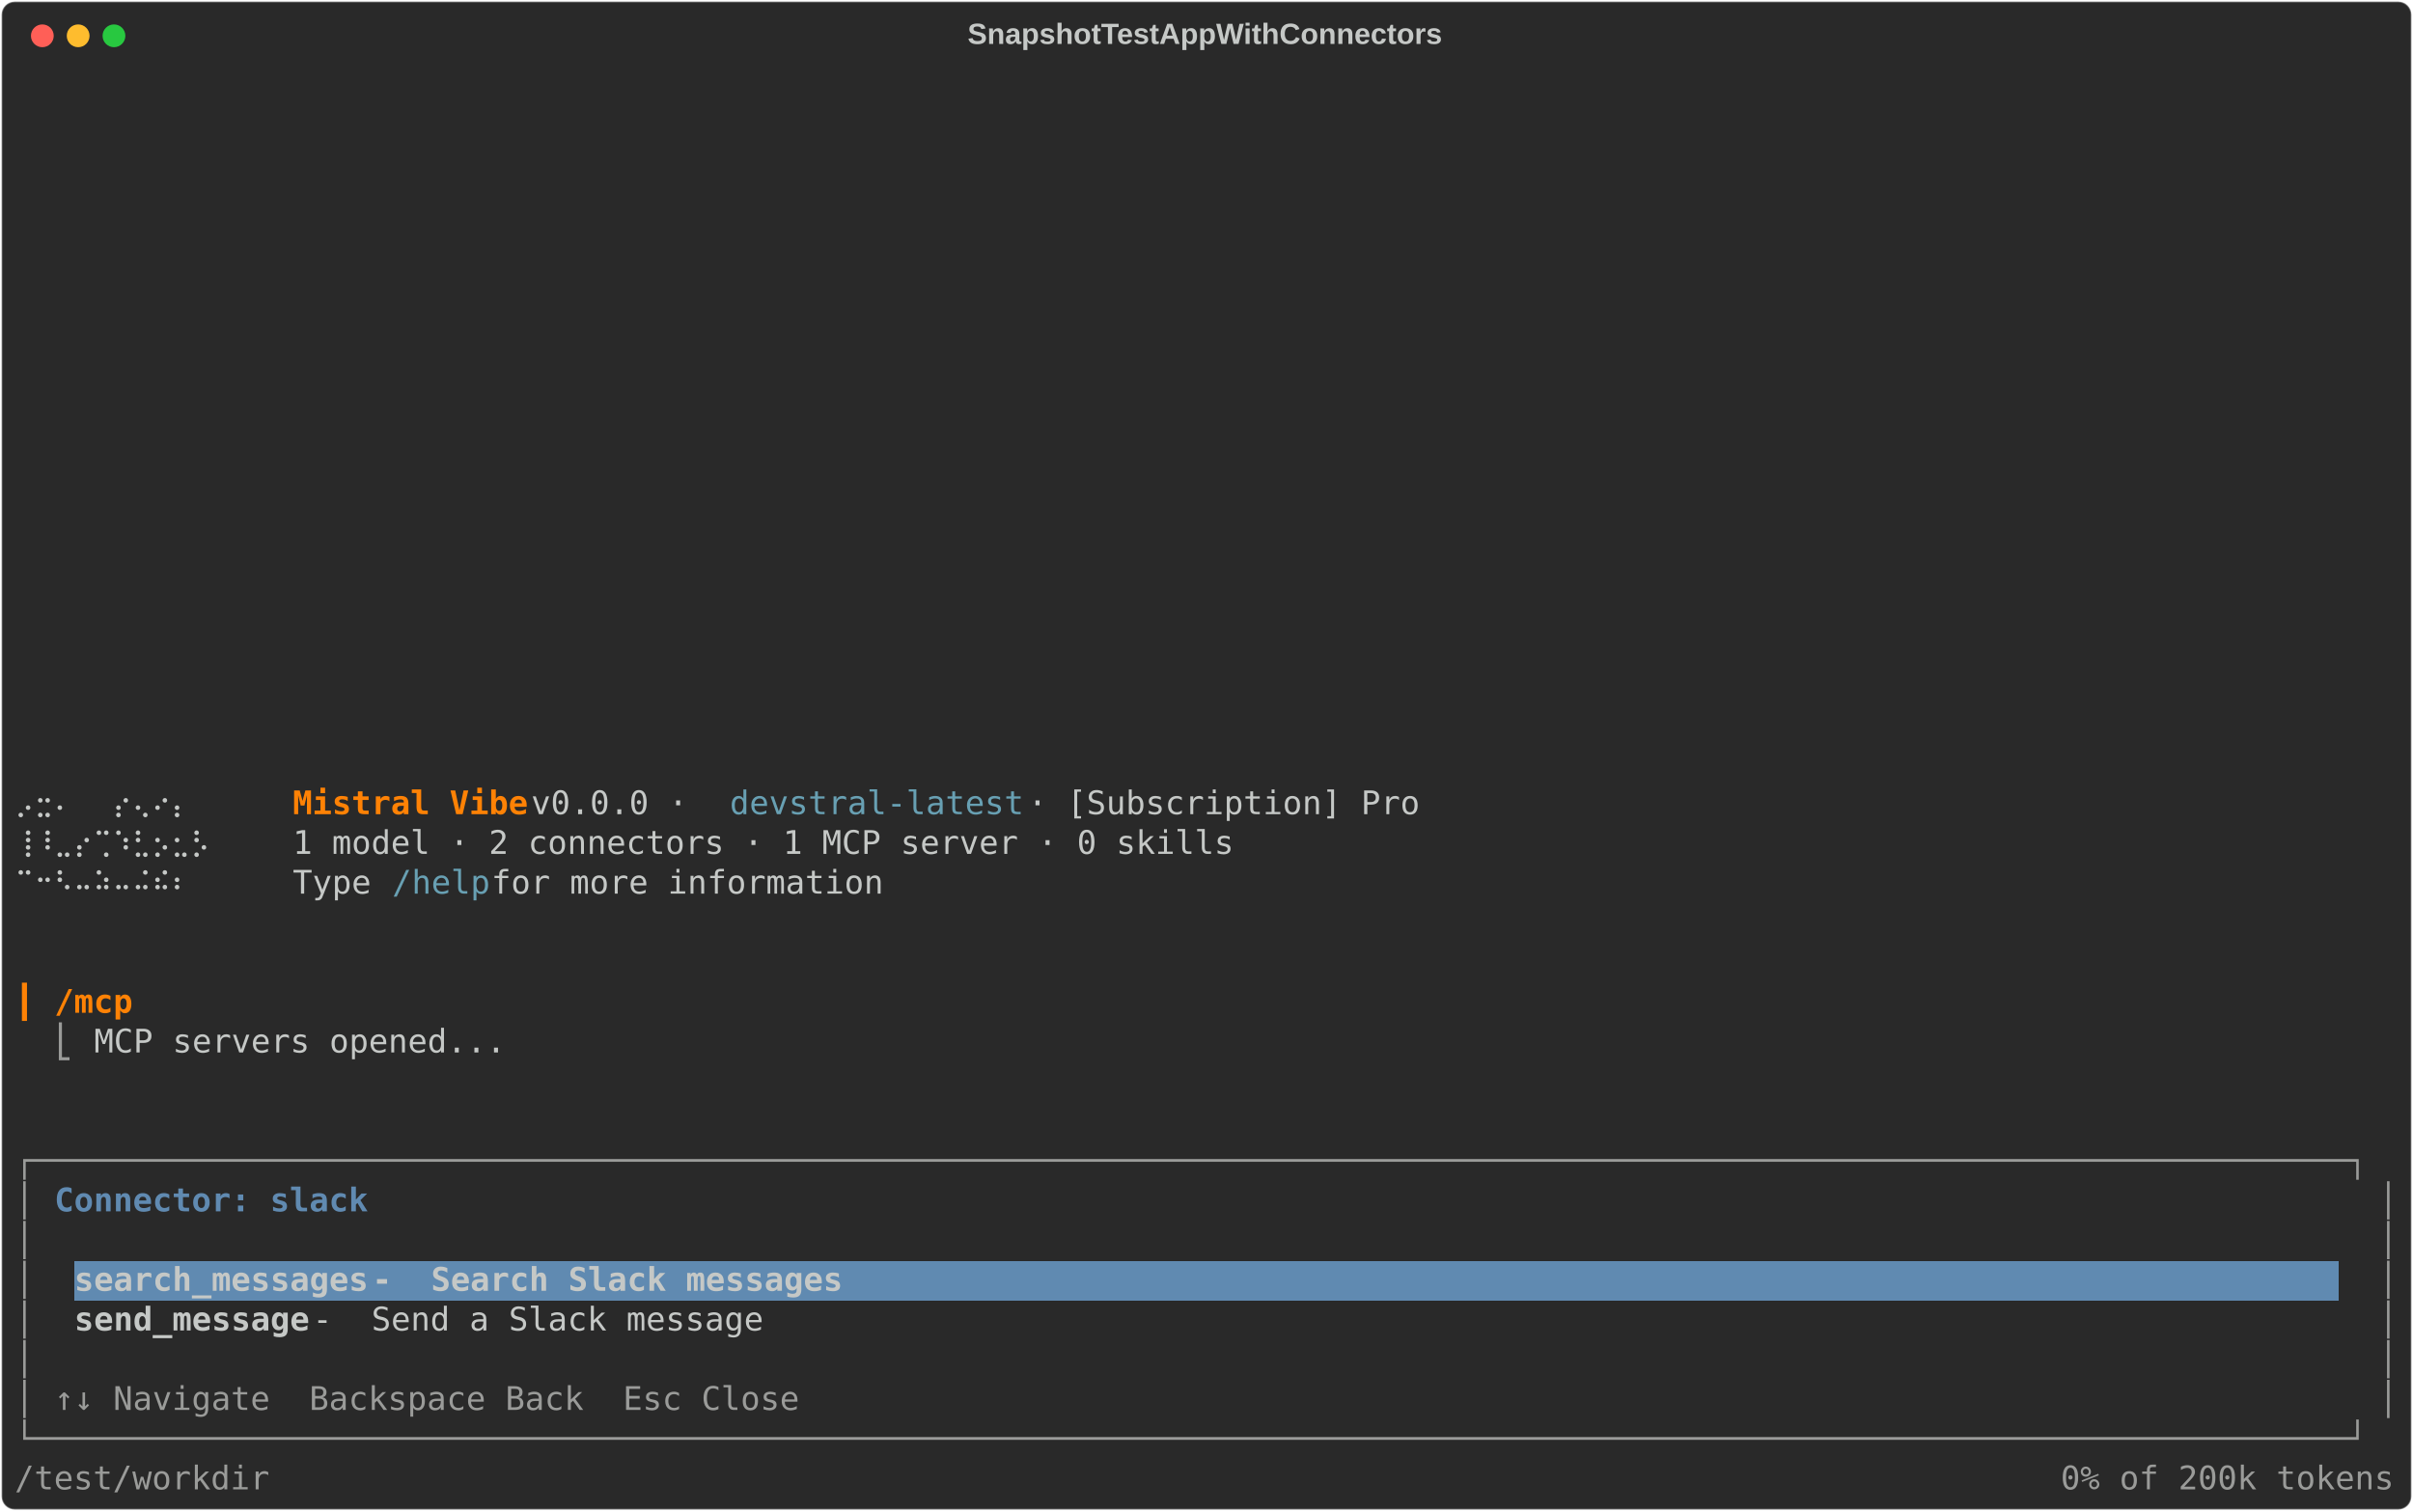
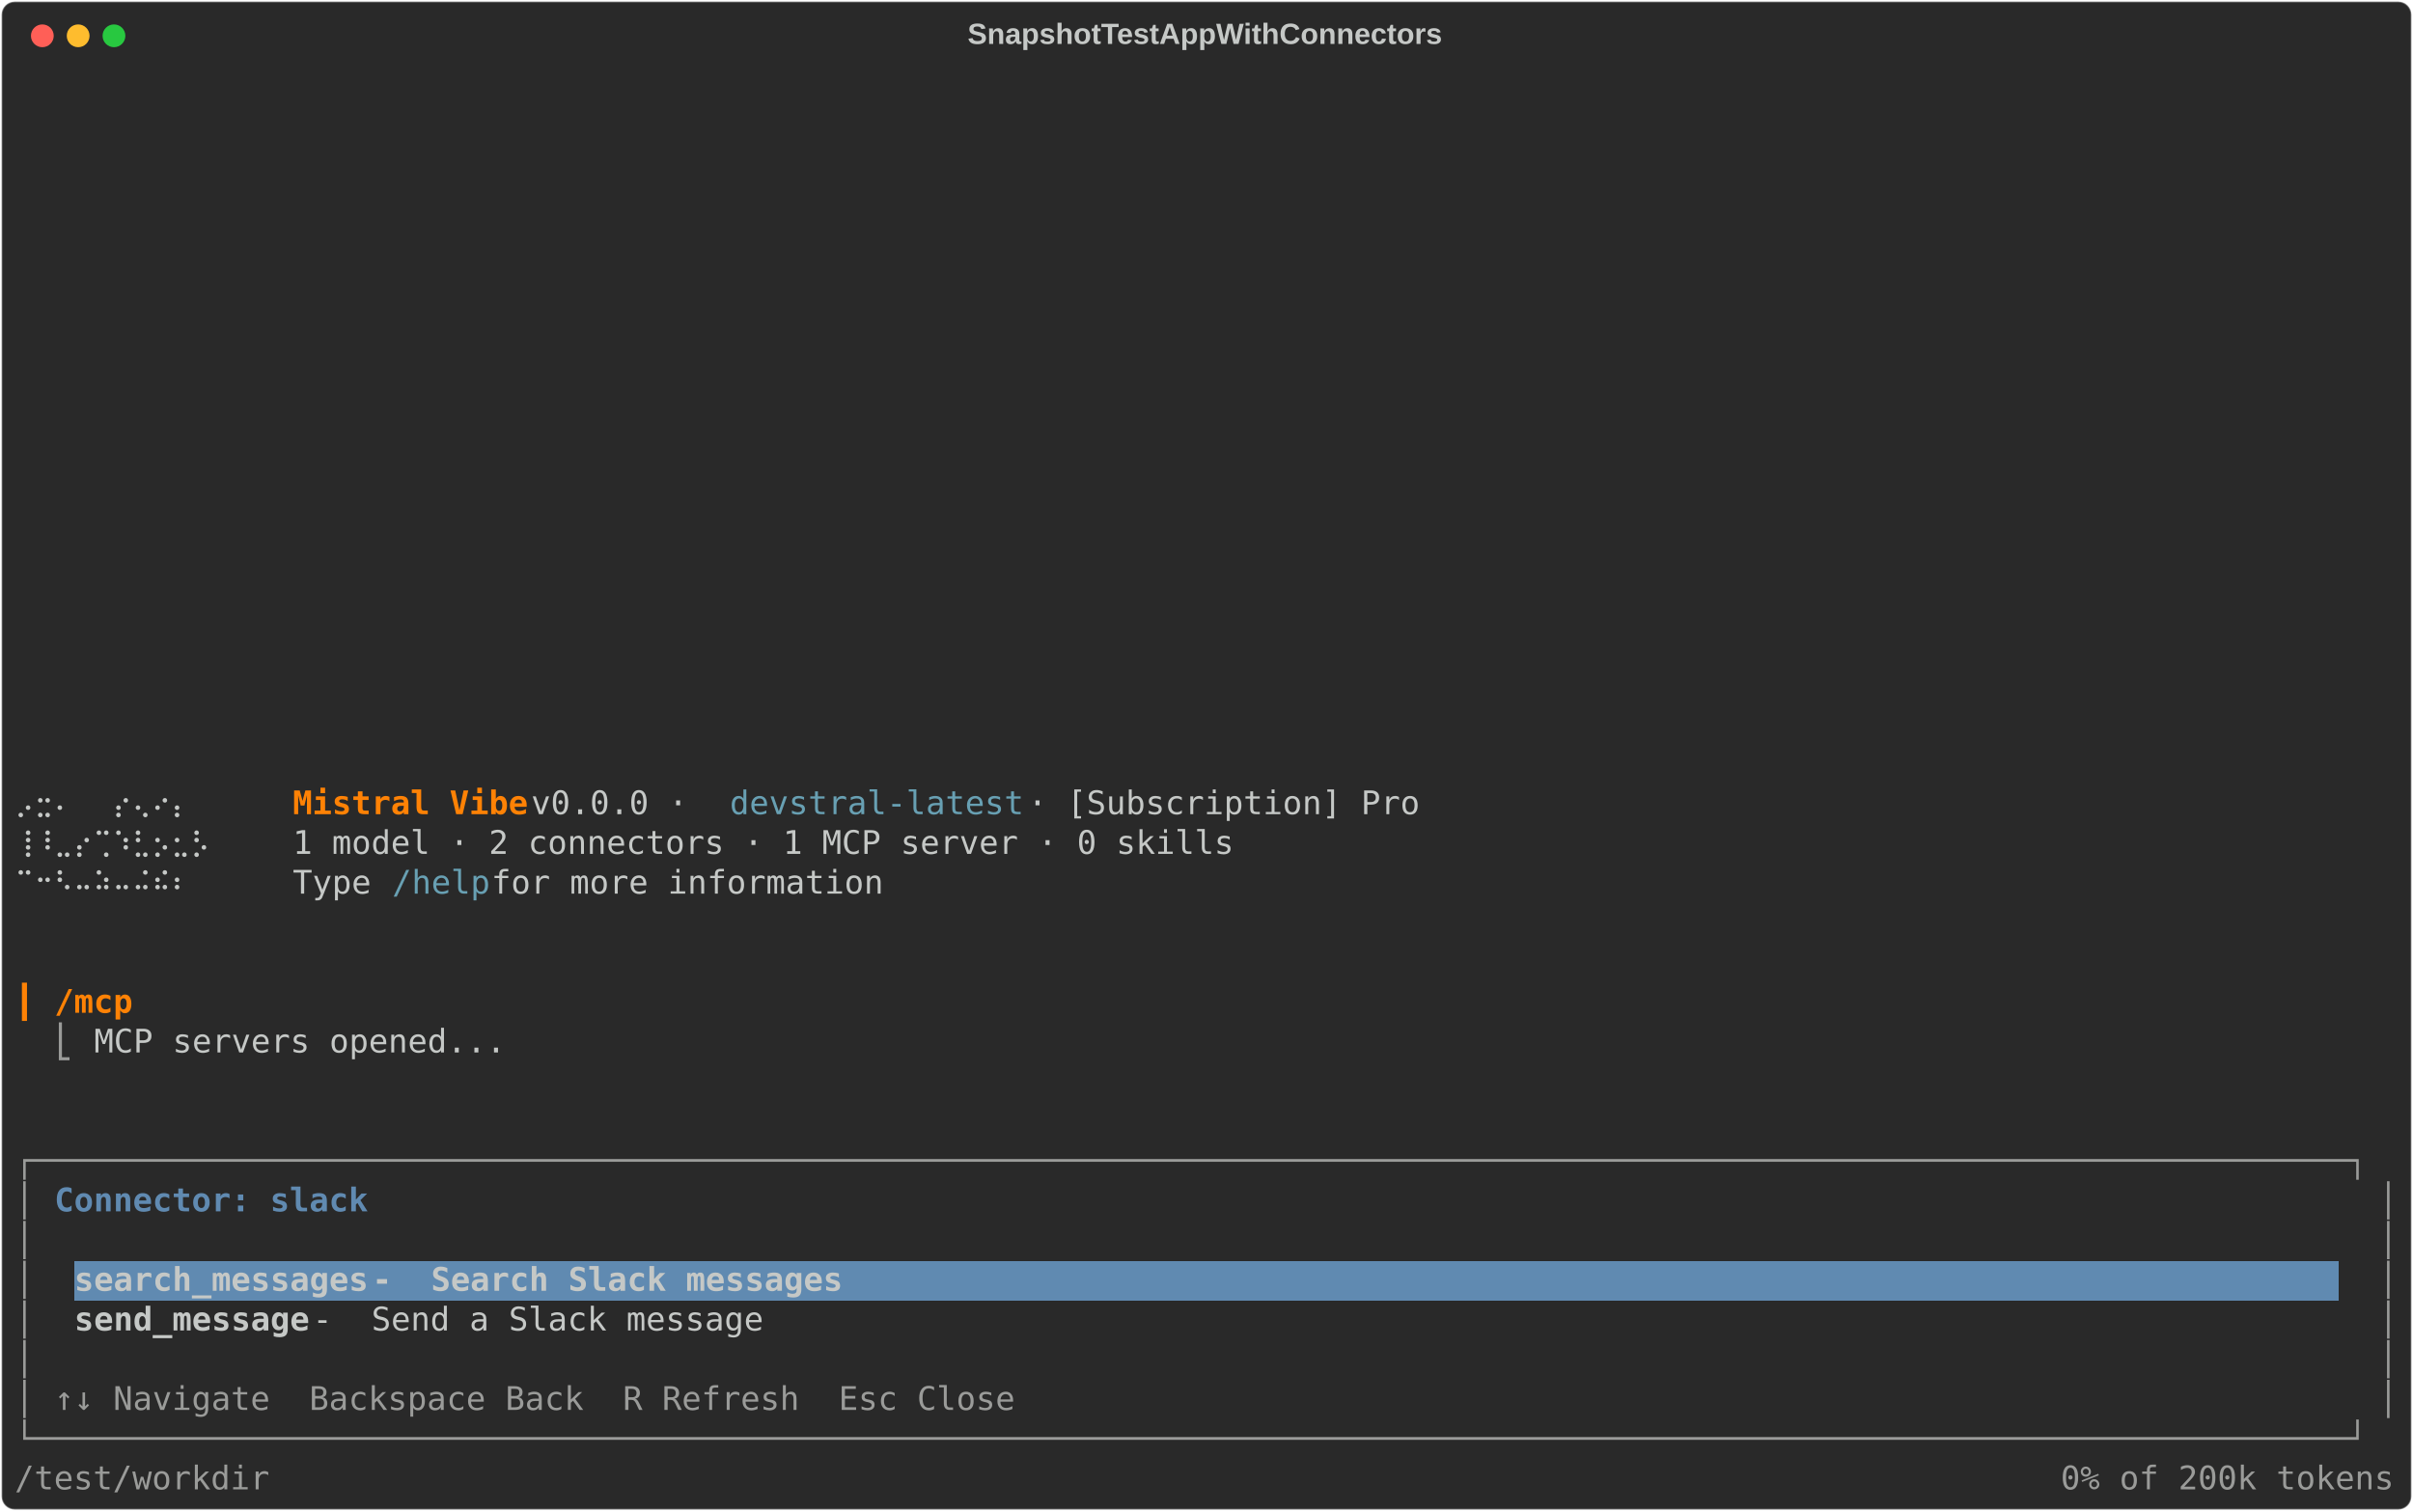
<svg xmlns="http://www.w3.org/2000/svg" class="rich-terminal" viewBox="0 0 1482 928.4">
  <style>

    @font-face {
        font-family: "Fira Code";
        src: local("FiraCode-Regular"),
                url("https://cdnjs.cloudflare.com/ajax/libs/firacode/6.2.0/woff2/FiraCode-Regular.woff2") format("woff2"),
                url("https://cdnjs.cloudflare.com/ajax/libs/firacode/6.2.0/woff/FiraCode-Regular.woff") format("woff");
        font-style: normal;
        font-weight: 400;
    }
    @font-face {
        font-family: "Fira Code";
        src: local("FiraCode-Bold"),
                url("https://cdnjs.cloudflare.com/ajax/libs/firacode/6.2.0/woff2/FiraCode-Bold.woff2") format("woff2"),
                url("https://cdnjs.cloudflare.com/ajax/libs/firacode/6.2.0/woff/FiraCode-Bold.woff") format("woff");
        font-style: bold;
        font-weight: 700;
    }

-     .terminal-matrix {
+     .terminal-1928557542-matrix {
        font-family: Fira Code, monospace;
        font-size: 20px;
        line-height: 24.4px;
        font-variant-east-asian: full-width;
    }

-     .terminal-title {
+     .terminal-1928557542-title {
        font-size: 18px;
        font-weight: bold;
        font-family: arial;
    }

-     .terminal-r1 { fill: #c5c8c6 }
- .terminal-r2 { fill: #ff8205;font-weight: bold }
- .terminal-r3 { fill: #68a0b3 }
- .terminal-r4 { fill: #ff8205 }
- .terminal-r5 { fill: #9a9b99 }
- .terminal-r6 { fill: #608ab1;font-weight: bold }
- .terminal-r7 { fill: #c5c8c6;font-weight: bold }
+     .terminal-1928557542-r1 { fill: #c5c8c6 }
+ .terminal-1928557542-r2 { fill: #ff8205;font-weight: bold }
+ .terminal-1928557542-r3 { fill: #68a0b3 }
+ .terminal-1928557542-r4 { fill: #ff8205 }
+ .terminal-1928557542-r5 { fill: #9a9b99 }
+ .terminal-1928557542-r6 { fill: #608ab1;font-weight: bold }
+ .terminal-1928557542-r7 { fill: #c5c8c6;font-weight: bold }
    </style>
  <defs>
-     <clipPath id="terminal-clip-terminal">
+     <clipPath id="terminal-1928557542-clip-terminal">
      <rect x="0" y="0" width="1463.0" height="877.4" />
    </clipPath>
-     <clipPath id="terminal-line-0">
+     <clipPath id="terminal-1928557542-line-0">
      <rect x="0" y="1.5" width="1464" height="24.65" />
    </clipPath>
-     <clipPath id="terminal-line-1">
+     <clipPath id="terminal-1928557542-line-1">
      <rect x="0" y="25.9" width="1464" height="24.65" />
    </clipPath>
-     <clipPath id="terminal-line-2">
+     <clipPath id="terminal-1928557542-line-2">
      <rect x="0" y="50.3" width="1464" height="24.65" />
    </clipPath>
-     <clipPath id="terminal-line-3">
+     <clipPath id="terminal-1928557542-line-3">
      <rect x="0" y="74.7" width="1464" height="24.65" />
    </clipPath>
-     <clipPath id="terminal-line-4">
+     <clipPath id="terminal-1928557542-line-4">
      <rect x="0" y="99.1" width="1464" height="24.65" />
    </clipPath>
-     <clipPath id="terminal-line-5">
+     <clipPath id="terminal-1928557542-line-5">
      <rect x="0" y="123.5" width="1464" height="24.65" />
    </clipPath>
-     <clipPath id="terminal-line-6">
+     <clipPath id="terminal-1928557542-line-6">
      <rect x="0" y="147.9" width="1464" height="24.65" />
    </clipPath>
-     <clipPath id="terminal-line-7">
+     <clipPath id="terminal-1928557542-line-7">
      <rect x="0" y="172.3" width="1464" height="24.65" />
    </clipPath>
-     <clipPath id="terminal-line-8">
+     <clipPath id="terminal-1928557542-line-8">
      <rect x="0" y="196.7" width="1464" height="24.65" />
    </clipPath>
-     <clipPath id="terminal-line-9">
+     <clipPath id="terminal-1928557542-line-9">
      <rect x="0" y="221.1" width="1464" height="24.65" />
    </clipPath>
-     <clipPath id="terminal-line-10">
+     <clipPath id="terminal-1928557542-line-10">
      <rect x="0" y="245.5" width="1464" height="24.65" />
    </clipPath>
-     <clipPath id="terminal-line-11">
+     <clipPath id="terminal-1928557542-line-11">
      <rect x="0" y="269.9" width="1464" height="24.65" />
    </clipPath>
-     <clipPath id="terminal-line-12">
+     <clipPath id="terminal-1928557542-line-12">
      <rect x="0" y="294.3" width="1464" height="24.65" />
    </clipPath>
-     <clipPath id="terminal-line-13">
+     <clipPath id="terminal-1928557542-line-13">
      <rect x="0" y="318.7" width="1464" height="24.65" />
    </clipPath>
-     <clipPath id="terminal-line-14">
+     <clipPath id="terminal-1928557542-line-14">
      <rect x="0" y="343.1" width="1464" height="24.65" />
    </clipPath>
-     <clipPath id="terminal-line-15">
+     <clipPath id="terminal-1928557542-line-15">
      <rect x="0" y="367.5" width="1464" height="24.65" />
    </clipPath>
-     <clipPath id="terminal-line-16">
+     <clipPath id="terminal-1928557542-line-16">
      <rect x="0" y="391.9" width="1464" height="24.65" />
    </clipPath>
-     <clipPath id="terminal-line-17">
+     <clipPath id="terminal-1928557542-line-17">
      <rect x="0" y="416.3" width="1464" height="24.65" />
    </clipPath>
-     <clipPath id="terminal-line-18">
+     <clipPath id="terminal-1928557542-line-18">
      <rect x="0" y="440.7" width="1464" height="24.65" />
    </clipPath>
-     <clipPath id="terminal-line-19">
+     <clipPath id="terminal-1928557542-line-19">
      <rect x="0" y="465.1" width="1464" height="24.65" />
    </clipPath>
-     <clipPath id="terminal-line-20">
+     <clipPath id="terminal-1928557542-line-20">
      <rect x="0" y="489.5" width="1464" height="24.65" />
    </clipPath>
-     <clipPath id="terminal-line-21">
+     <clipPath id="terminal-1928557542-line-21">
      <rect x="0" y="513.9" width="1464" height="24.65" />
    </clipPath>
-     <clipPath id="terminal-line-22">
+     <clipPath id="terminal-1928557542-line-22">
      <rect x="0" y="538.3" width="1464" height="24.65" />
    </clipPath>
-     <clipPath id="terminal-line-23">
+     <clipPath id="terminal-1928557542-line-23">
      <rect x="0" y="562.7" width="1464" height="24.65" />
    </clipPath>
-     <clipPath id="terminal-line-24">
+     <clipPath id="terminal-1928557542-line-24">
      <rect x="0" y="587.1" width="1464" height="24.65" />
    </clipPath>
-     <clipPath id="terminal-line-25">
+     <clipPath id="terminal-1928557542-line-25">
      <rect x="0" y="611.5" width="1464" height="24.65" />
    </clipPath>
-     <clipPath id="terminal-line-26">
+     <clipPath id="terminal-1928557542-line-26">
      <rect x="0" y="635.9" width="1464" height="24.65" />
    </clipPath>
-     <clipPath id="terminal-line-27">
+     <clipPath id="terminal-1928557542-line-27">
      <rect x="0" y="660.3" width="1464" height="24.65" />
    </clipPath>
-     <clipPath id="terminal-line-28">
+     <clipPath id="terminal-1928557542-line-28">
      <rect x="0" y="684.7" width="1464" height="24.65" />
    </clipPath>
-     <clipPath id="terminal-line-29">
+     <clipPath id="terminal-1928557542-line-29">
      <rect x="0" y="709.1" width="1464" height="24.65" />
    </clipPath>
-     <clipPath id="terminal-line-30">
+     <clipPath id="terminal-1928557542-line-30">
      <rect x="0" y="733.5" width="1464" height="24.65" />
    </clipPath>
-     <clipPath id="terminal-line-31">
+     <clipPath id="terminal-1928557542-line-31">
      <rect x="0" y="757.9" width="1464" height="24.65" />
    </clipPath>
-     <clipPath id="terminal-line-32">
+     <clipPath id="terminal-1928557542-line-32">
      <rect x="0" y="782.3" width="1464" height="24.65" />
    </clipPath>
-     <clipPath id="terminal-line-33">
+     <clipPath id="terminal-1928557542-line-33">
      <rect x="0" y="806.7" width="1464" height="24.65" />
    </clipPath>
-     <clipPath id="terminal-line-34">
+     <clipPath id="terminal-1928557542-line-34">
      <rect x="0" y="831.1" width="1464" height="24.65" />
    </clipPath>
  </defs>
  <rect fill="#292929" stroke="rgba(255,255,255,0.35)" stroke-width="1" x="1" y="1" width="1480" height="926.4" rx="8" />
-   <text class="terminal-title" fill="#c5c8c6" text-anchor="middle" x="740" y="27">SnapshotTestAppWithConnectors</text>
+   <text class="terminal-1928557542-title" fill="#c5c8c6" text-anchor="middle" x="740" y="27">SnapshotTestAppWithConnectors</text>
  <g transform="translate(26,22)">
    <circle cx="0" cy="0" r="7" fill="#ff5f57" />
    <circle cx="22" cy="0" r="7" fill="#febc2e" />
    <circle cx="44" cy="0" r="7" fill="#28c840" />
  </g>
-   <g transform="translate(9, 41)" clip-path="url(#terminal-clip-terminal)">
+   <g transform="translate(9, 41)" clip-path="url(#terminal-1928557542-clip-terminal)">
    <rect fill="#608ab1" x="36.6" y="733.5" width="183" height="24.65" shape-rendering="crispEdges" />
    <rect fill="#608ab1" x="219.6" y="733.5" width="317.2" height="24.65" shape-rendering="crispEdges" />
    <rect fill="#608ab1" x="536.8" y="733.5" width="890.6" height="24.65" shape-rendering="crispEdges" />
-     <g class="terminal-matrix">
-       <text class="terminal-r1" x="1464" y="20" textLength="12.2" clip-path="url(#terminal-line-0)">
- </text>
-       <text class="terminal-r1" x="1464" y="44.4" textLength="12.2" clip-path="url(#terminal-line-1)">
- </text>
-       <text class="terminal-r1" x="1464" y="68.8" textLength="12.2" clip-path="url(#terminal-line-2)">
- </text>
-       <text class="terminal-r1" x="1464" y="93.2" textLength="12.2" clip-path="url(#terminal-line-3)">
- </text>
-       <text class="terminal-r1" x="1464" y="117.6" textLength="12.2" clip-path="url(#terminal-line-4)">
- </text>
-       <text class="terminal-r1" x="1464" y="142" textLength="12.2" clip-path="url(#terminal-line-5)">
- </text>
-       <text class="terminal-r1" x="1464" y="166.4" textLength="12.2" clip-path="url(#terminal-line-6)">
- </text>
-       <text class="terminal-r1" x="1464" y="190.8" textLength="12.2" clip-path="url(#terminal-line-7)">
- </text>
-       <text class="terminal-r1" x="1464" y="215.2" textLength="12.2" clip-path="url(#terminal-line-8)">
- </text>
-       <text class="terminal-r1" x="1464" y="239.6" textLength="12.2" clip-path="url(#terminal-line-9)">
- </text>
-       <text class="terminal-r1" x="1464" y="264" textLength="12.2" clip-path="url(#terminal-line-10)">
- </text>
-       <text class="terminal-r1" x="1464" y="288.4" textLength="12.2" clip-path="url(#terminal-line-11)">
- </text>
-       <text class="terminal-r1" x="1464" y="312.8" textLength="12.2" clip-path="url(#terminal-line-12)">
- </text>
-       <text class="terminal-r1" x="1464" y="337.2" textLength="12.2" clip-path="url(#terminal-line-13)">
- </text>
-       <text class="terminal-r1" x="1464" y="361.6" textLength="12.2" clip-path="url(#terminal-line-14)">
- </text>
-       <text class="terminal-r1" x="1464" y="386" textLength="12.2" clip-path="url(#terminal-line-15)">
- </text>
-       <text class="terminal-r1" x="1464" y="410.4" textLength="12.2" clip-path="url(#terminal-line-16)">
- </text>
-       <text class="terminal-r1" x="1464" y="434.8" textLength="12.2" clip-path="url(#terminal-line-17)">
- </text>
-       <text class="terminal-r1" x="0" y="459.2" textLength="134.2" clip-path="url(#terminal-line-18)">  ⡠⣒⠄  ⡔⢄⠔⡄</text>
-       <text class="terminal-r2" x="170.8" y="459.2" textLength="146.4" clip-path="url(#terminal-line-18)">Mistral Vibe</text>
-       <text class="terminal-r1" x="317.2" y="459.2" textLength="122" clip-path="url(#terminal-line-18)"> v0.0.0 · </text>
-       <text class="terminal-r3" x="439.2" y="459.2" textLength="183" clip-path="url(#terminal-line-18)">devstral-latest</text>
-       <text class="terminal-r1" x="622.2" y="459.2" textLength="256.2" clip-path="url(#terminal-line-18)"> · [Subscription] Pro</text>
-       <text class="terminal-r1" x="1464" y="459.2" textLength="12.2" clip-path="url(#terminal-line-18)">
- </text>
-       <text class="terminal-r1" x="0" y="483.6" textLength="134.2" clip-path="url(#terminal-line-19)"> ⢸⠸⣀⡔⢉⠱⣃⡢⣂⡣</text>
-       <text class="terminal-r1" x="170.8" y="483.6" textLength="585.6" clip-path="url(#terminal-line-19)">1 model · 2 connectors · 1 MCP server · 0 skills</text>
-       <text class="terminal-r1" x="1464" y="483.6" textLength="12.2" clip-path="url(#terminal-line-19)">
- </text>
-       <text class="terminal-r1" x="0" y="508" textLength="134.2" clip-path="url(#terminal-line-20)">  ⠉⠒⠣⠤⠵⠤⠬⠮⠆</text>
-       <text class="terminal-r1" x="170.8" y="508" textLength="61" clip-path="url(#terminal-line-20)">Type </text>
-       <text class="terminal-r3" x="231.8" y="508" textLength="61" clip-path="url(#terminal-line-20)">/help</text>
-       <text class="terminal-r1" x="292.8" y="508" textLength="256.2" clip-path="url(#terminal-line-20)"> for more information</text>
-       <text class="terminal-r1" x="1464" y="508" textLength="12.2" clip-path="url(#terminal-line-20)">
- </text>
-       <text class="terminal-r1" x="1464" y="532.4" textLength="12.2" clip-path="url(#terminal-line-21)">
- </text>
-       <text class="terminal-r1" x="1464" y="556.8" textLength="12.2" clip-path="url(#terminal-line-22)">
- </text>
-       <text class="terminal-r4" x="0" y="581.2" textLength="12.2" clip-path="url(#terminal-line-23)">┃</text>
-       <text class="terminal-r2" x="24.4" y="581.2" textLength="48.8" clip-path="url(#terminal-line-23)">/mcp</text>
-       <text class="terminal-r1" x="1464" y="581.2" textLength="12.2" clip-path="url(#terminal-line-23)">
- </text>
-       <text class="terminal-r5" x="24.4" y="605.6" textLength="12.2" clip-path="url(#terminal-line-24)">⎣</text>
-       <text class="terminal-r1" x="48.8" y="605.6" textLength="256.2" clip-path="url(#terminal-line-24)">MCP servers opened...</text>
-       <text class="terminal-r1" x="1464" y="605.6" textLength="12.2" clip-path="url(#terminal-line-24)">
- </text>
-       <text class="terminal-r1" x="1464" y="630" textLength="12.2" clip-path="url(#terminal-line-25)">
- </text>
-       <text class="terminal-r1" x="1464" y="654.4" textLength="12.2" clip-path="url(#terminal-line-26)">
- </text>
-       <text class="terminal-r5" x="0" y="678.8" textLength="1464" clip-path="url(#terminal-line-27)">┌──────────────────────────────────────────────────────────────────────────────────────────────────────────────────────┐</text>
-       <text class="terminal-r1" x="1464" y="678.8" textLength="12.2" clip-path="url(#terminal-line-27)">
- </text>
-       <text class="terminal-r5" x="0" y="703.2" textLength="12.2" clip-path="url(#terminal-line-28)">│</text>
-       <text class="terminal-r6" x="24.4" y="703.2" textLength="195.2" clip-path="url(#terminal-line-28)">Connector: slack</text>
-       <text class="terminal-r5" x="1451.8" y="703.2" textLength="12.2" clip-path="url(#terminal-line-28)">│</text>
-       <text class="terminal-r1" x="1464" y="703.2" textLength="12.2" clip-path="url(#terminal-line-28)">
- </text>
-       <text class="terminal-r5" x="0" y="727.6" textLength="12.2" clip-path="url(#terminal-line-29)">│</text>
-       <text class="terminal-r5" x="1451.8" y="727.6" textLength="12.2" clip-path="url(#terminal-line-29)">│</text>
-       <text class="terminal-r1" x="1464" y="727.6" textLength="12.2" clip-path="url(#terminal-line-29)">
- </text>
-       <text class="terminal-r5" x="0" y="752" textLength="12.2" clip-path="url(#terminal-line-30)">│</text>
-       <text class="terminal-r7" x="36.6" y="752" textLength="183" clip-path="url(#terminal-line-30)">search_messages</text>
-       <text class="terminal-r7" x="219.6" y="752" textLength="317.2" clip-path="url(#terminal-line-30)">  -  Search Slack messages</text>
-       <text class="terminal-r5" x="1451.8" y="752" textLength="12.2" clip-path="url(#terminal-line-30)">│</text>
-       <text class="terminal-r1" x="1464" y="752" textLength="12.2" clip-path="url(#terminal-line-30)">
- </text>
-       <text class="terminal-r5" x="0" y="776.4" textLength="12.2" clip-path="url(#terminal-line-31)">│</text>
-       <text class="terminal-r7" x="36.6" y="776.4" textLength="146.4" clip-path="url(#terminal-line-31)">send_message</text>
-       <text class="terminal-r1" x="183" y="776.4" textLength="305" clip-path="url(#terminal-line-31)">  -  Send a Slack message</text>
-       <text class="terminal-r5" x="1451.8" y="776.4" textLength="12.2" clip-path="url(#terminal-line-31)">│</text>
-       <text class="terminal-r1" x="1464" y="776.4" textLength="12.2" clip-path="url(#terminal-line-31)">
- </text>
-       <text class="terminal-r5" x="0" y="800.8" textLength="12.2" clip-path="url(#terminal-line-32)">│</text>
-       <text class="terminal-r5" x="1451.8" y="800.8" textLength="12.2" clip-path="url(#terminal-line-32)">│</text>
-       <text class="terminal-r1" x="1464" y="800.8" textLength="12.2" clip-path="url(#terminal-line-32)">
- </text>
-       <text class="terminal-r5" x="0" y="825.2" textLength="12.2" clip-path="url(#terminal-line-33)">│</text>
-       <text class="terminal-r5" x="24.4" y="825.2" textLength="463.6" clip-path="url(#terminal-line-33)">↑↓ Navigate  Backspace Back  Esc Close</text>
-       <text class="terminal-r5" x="1451.8" y="825.2" textLength="12.2" clip-path="url(#terminal-line-33)">│</text>
-       <text class="terminal-r1" x="1464" y="825.2" textLength="12.2" clip-path="url(#terminal-line-33)">
- </text>
-       <text class="terminal-r5" x="0" y="849.6" textLength="1464" clip-path="url(#terminal-line-34)">└──────────────────────────────────────────────────────────────────────────────────────────────────────────────────────┘</text>
-       <text class="terminal-r1" x="1464" y="849.6" textLength="12.2" clip-path="url(#terminal-line-34)">
- </text>
-       <text class="terminal-r5" x="0" y="874" textLength="158.6" clip-path="url(#terminal-line-35)">/test/workdir</text>
-       <text class="terminal-r5" x="1256.6" y="874" textLength="207.4" clip-path="url(#terminal-line-35)">0% of 200k tokens</text>
+     <g class="terminal-1928557542-matrix">
+       <text class="terminal-1928557542-r1" x="1464" y="20" textLength="12.2" clip-path="url(#terminal-1928557542-line-0)">
+ </text>
+       <text class="terminal-1928557542-r1" x="1464" y="44.4" textLength="12.2" clip-path="url(#terminal-1928557542-line-1)">
+ </text>
+       <text class="terminal-1928557542-r1" x="1464" y="68.8" textLength="12.2" clip-path="url(#terminal-1928557542-line-2)">
+ </text>
+       <text class="terminal-1928557542-r1" x="1464" y="93.2" textLength="12.2" clip-path="url(#terminal-1928557542-line-3)">
+ </text>
+       <text class="terminal-1928557542-r1" x="1464" y="117.6" textLength="12.2" clip-path="url(#terminal-1928557542-line-4)">
+ </text>
+       <text class="terminal-1928557542-r1" x="1464" y="142" textLength="12.2" clip-path="url(#terminal-1928557542-line-5)">
+ </text>
+       <text class="terminal-1928557542-r1" x="1464" y="166.4" textLength="12.2" clip-path="url(#terminal-1928557542-line-6)">
+ </text>
+       <text class="terminal-1928557542-r1" x="1464" y="190.8" textLength="12.2" clip-path="url(#terminal-1928557542-line-7)">
+ </text>
+       <text class="terminal-1928557542-r1" x="1464" y="215.2" textLength="12.2" clip-path="url(#terminal-1928557542-line-8)">
+ </text>
+       <text class="terminal-1928557542-r1" x="1464" y="239.6" textLength="12.2" clip-path="url(#terminal-1928557542-line-9)">
+ </text>
+       <text class="terminal-1928557542-r1" x="1464" y="264" textLength="12.2" clip-path="url(#terminal-1928557542-line-10)">
+ </text>
+       <text class="terminal-1928557542-r1" x="1464" y="288.4" textLength="12.2" clip-path="url(#terminal-1928557542-line-11)">
+ </text>
+       <text class="terminal-1928557542-r1" x="1464" y="312.8" textLength="12.2" clip-path="url(#terminal-1928557542-line-12)">
+ </text>
+       <text class="terminal-1928557542-r1" x="1464" y="337.2" textLength="12.2" clip-path="url(#terminal-1928557542-line-13)">
+ </text>
+       <text class="terminal-1928557542-r1" x="1464" y="361.6" textLength="12.2" clip-path="url(#terminal-1928557542-line-14)">
+ </text>
+       <text class="terminal-1928557542-r1" x="1464" y="386" textLength="12.2" clip-path="url(#terminal-1928557542-line-15)">
+ </text>
+       <text class="terminal-1928557542-r1" x="1464" y="410.4" textLength="12.2" clip-path="url(#terminal-1928557542-line-16)">
+ </text>
+       <text class="terminal-1928557542-r1" x="1464" y="434.8" textLength="12.2" clip-path="url(#terminal-1928557542-line-17)">
+ </text>
+       <text class="terminal-1928557542-r1" x="0" y="459.2" textLength="134.2" clip-path="url(#terminal-1928557542-line-18)">  ⡠⣒⠄  ⡔⢄⠔⡄</text>
+       <text class="terminal-1928557542-r2" x="170.8" y="459.2" textLength="146.4" clip-path="url(#terminal-1928557542-line-18)">Mistral Vibe</text>
+       <text class="terminal-1928557542-r1" x="317.2" y="459.2" textLength="122" clip-path="url(#terminal-1928557542-line-18)"> v0.0.0 · </text>
+       <text class="terminal-1928557542-r3" x="439.2" y="459.2" textLength="183" clip-path="url(#terminal-1928557542-line-18)">devstral-latest</text>
+       <text class="terminal-1928557542-r1" x="622.2" y="459.2" textLength="256.2" clip-path="url(#terminal-1928557542-line-18)"> · [Subscription] Pro</text>
+       <text class="terminal-1928557542-r1" x="1464" y="459.2" textLength="12.2" clip-path="url(#terminal-1928557542-line-18)">
+ </text>
+       <text class="terminal-1928557542-r1" x="0" y="483.6" textLength="134.2" clip-path="url(#terminal-1928557542-line-19)"> ⢸⠸⣀⡔⢉⠱⣃⡢⣂⡣</text>
+       <text class="terminal-1928557542-r1" x="170.8" y="483.6" textLength="585.6" clip-path="url(#terminal-1928557542-line-19)">1 model · 2 connectors · 1 MCP server · 0 skills</text>
+       <text class="terminal-1928557542-r1" x="1464" y="483.6" textLength="12.2" clip-path="url(#terminal-1928557542-line-19)">
+ </text>
+       <text class="terminal-1928557542-r1" x="0" y="508" textLength="134.2" clip-path="url(#terminal-1928557542-line-20)">  ⠉⠒⠣⠤⠵⠤⠬⠮⠆</text>
+       <text class="terminal-1928557542-r1" x="170.8" y="508" textLength="61" clip-path="url(#terminal-1928557542-line-20)">Type </text>
+       <text class="terminal-1928557542-r3" x="231.8" y="508" textLength="61" clip-path="url(#terminal-1928557542-line-20)">/help</text>
+       <text class="terminal-1928557542-r1" x="292.8" y="508" textLength="256.2" clip-path="url(#terminal-1928557542-line-20)"> for more information</text>
+       <text class="terminal-1928557542-r1" x="1464" y="508" textLength="12.2" clip-path="url(#terminal-1928557542-line-20)">
+ </text>
+       <text class="terminal-1928557542-r1" x="1464" y="532.4" textLength="12.2" clip-path="url(#terminal-1928557542-line-21)">
+ </text>
+       <text class="terminal-1928557542-r1" x="1464" y="556.8" textLength="12.2" clip-path="url(#terminal-1928557542-line-22)">
+ </text>
+       <text class="terminal-1928557542-r4" x="0" y="581.2" textLength="12.2" clip-path="url(#terminal-1928557542-line-23)">┃</text>
+       <text class="terminal-1928557542-r2" x="24.4" y="581.2" textLength="48.8" clip-path="url(#terminal-1928557542-line-23)">/mcp</text>
+       <text class="terminal-1928557542-r1" x="1464" y="581.2" textLength="12.2" clip-path="url(#terminal-1928557542-line-23)">
+ </text>
+       <text class="terminal-1928557542-r5" x="24.4" y="605.6" textLength="12.2" clip-path="url(#terminal-1928557542-line-24)">⎣</text>
+       <text class="terminal-1928557542-r1" x="48.8" y="605.6" textLength="256.2" clip-path="url(#terminal-1928557542-line-24)">MCP servers opened...</text>
+       <text class="terminal-1928557542-r1" x="1464" y="605.6" textLength="12.2" clip-path="url(#terminal-1928557542-line-24)">
+ </text>
+       <text class="terminal-1928557542-r1" x="1464" y="630" textLength="12.2" clip-path="url(#terminal-1928557542-line-25)">
+ </text>
+       <text class="terminal-1928557542-r1" x="1464" y="654.4" textLength="12.2" clip-path="url(#terminal-1928557542-line-26)">
+ </text>
+       <text class="terminal-1928557542-r5" x="0" y="678.8" textLength="1464" clip-path="url(#terminal-1928557542-line-27)">┌──────────────────────────────────────────────────────────────────────────────────────────────────────────────────────┐</text>
+       <text class="terminal-1928557542-r1" x="1464" y="678.8" textLength="12.2" clip-path="url(#terminal-1928557542-line-27)">
+ </text>
+       <text class="terminal-1928557542-r5" x="0" y="703.2" textLength="12.2" clip-path="url(#terminal-1928557542-line-28)">│</text>
+       <text class="terminal-1928557542-r6" x="24.4" y="703.2" textLength="195.2" clip-path="url(#terminal-1928557542-line-28)">Connector: slack</text>
+       <text class="terminal-1928557542-r5" x="1451.8" y="703.2" textLength="12.2" clip-path="url(#terminal-1928557542-line-28)">│</text>
+       <text class="terminal-1928557542-r1" x="1464" y="703.2" textLength="12.2" clip-path="url(#terminal-1928557542-line-28)">
+ </text>
+       <text class="terminal-1928557542-r5" x="0" y="727.6" textLength="12.2" clip-path="url(#terminal-1928557542-line-29)">│</text>
+       <text class="terminal-1928557542-r5" x="1451.8" y="727.6" textLength="12.2" clip-path="url(#terminal-1928557542-line-29)">│</text>
+       <text class="terminal-1928557542-r1" x="1464" y="727.6" textLength="12.2" clip-path="url(#terminal-1928557542-line-29)">
+ </text>
+       <text class="terminal-1928557542-r5" x="0" y="752" textLength="12.2" clip-path="url(#terminal-1928557542-line-30)">│</text>
+       <text class="terminal-1928557542-r7" x="36.6" y="752" textLength="183" clip-path="url(#terminal-1928557542-line-30)">search_messages</text>
+       <text class="terminal-1928557542-r7" x="219.6" y="752" textLength="317.2" clip-path="url(#terminal-1928557542-line-30)">  -  Search Slack messages</text>
+       <text class="terminal-1928557542-r5" x="1451.8" y="752" textLength="12.2" clip-path="url(#terminal-1928557542-line-30)">│</text>
+       <text class="terminal-1928557542-r1" x="1464" y="752" textLength="12.2" clip-path="url(#terminal-1928557542-line-30)">
+ </text>
+       <text class="terminal-1928557542-r5" x="0" y="776.4" textLength="12.2" clip-path="url(#terminal-1928557542-line-31)">│</text>
+       <text class="terminal-1928557542-r7" x="36.6" y="776.4" textLength="146.4" clip-path="url(#terminal-1928557542-line-31)">send_message</text>
+       <text class="terminal-1928557542-r1" x="183" y="776.4" textLength="305" clip-path="url(#terminal-1928557542-line-31)">  -  Send a Slack message</text>
+       <text class="terminal-1928557542-r5" x="1451.8" y="776.4" textLength="12.2" clip-path="url(#terminal-1928557542-line-31)">│</text>
+       <text class="terminal-1928557542-r1" x="1464" y="776.4" textLength="12.2" clip-path="url(#terminal-1928557542-line-31)">
+ </text>
+       <text class="terminal-1928557542-r5" x="0" y="800.8" textLength="12.2" clip-path="url(#terminal-1928557542-line-32)">│</text>
+       <text class="terminal-1928557542-r5" x="1451.8" y="800.8" textLength="12.2" clip-path="url(#terminal-1928557542-line-32)">│</text>
+       <text class="terminal-1928557542-r1" x="1464" y="800.8" textLength="12.2" clip-path="url(#terminal-1928557542-line-32)">
+ </text>
+       <text class="terminal-1928557542-r5" x="0" y="825.2" textLength="12.2" clip-path="url(#terminal-1928557542-line-33)">│</text>
+       <text class="terminal-1928557542-r5" x="24.4" y="825.2" textLength="597.8" clip-path="url(#terminal-1928557542-line-33)">↑↓ Navigate  Backspace Back  R Refresh  Esc Close</text>
+       <text class="terminal-1928557542-r5" x="1451.8" y="825.2" textLength="12.2" clip-path="url(#terminal-1928557542-line-33)">│</text>
+       <text class="terminal-1928557542-r1" x="1464" y="825.2" textLength="12.2" clip-path="url(#terminal-1928557542-line-33)">
+ </text>
+       <text class="terminal-1928557542-r5" x="0" y="849.6" textLength="1464" clip-path="url(#terminal-1928557542-line-34)">└──────────────────────────────────────────────────────────────────────────────────────────────────────────────────────┘</text>
+       <text class="terminal-1928557542-r1" x="1464" y="849.6" textLength="12.2" clip-path="url(#terminal-1928557542-line-34)">
+ </text>
+       <text class="terminal-1928557542-r5" x="0" y="874" textLength="158.6" clip-path="url(#terminal-1928557542-line-35)">/test/workdir</text>
+       <text class="terminal-1928557542-r5" x="1256.6" y="874" textLength="207.4" clip-path="url(#terminal-1928557542-line-35)">0% of 200k tokens</text>
    </g>
  </g>
</svg>
